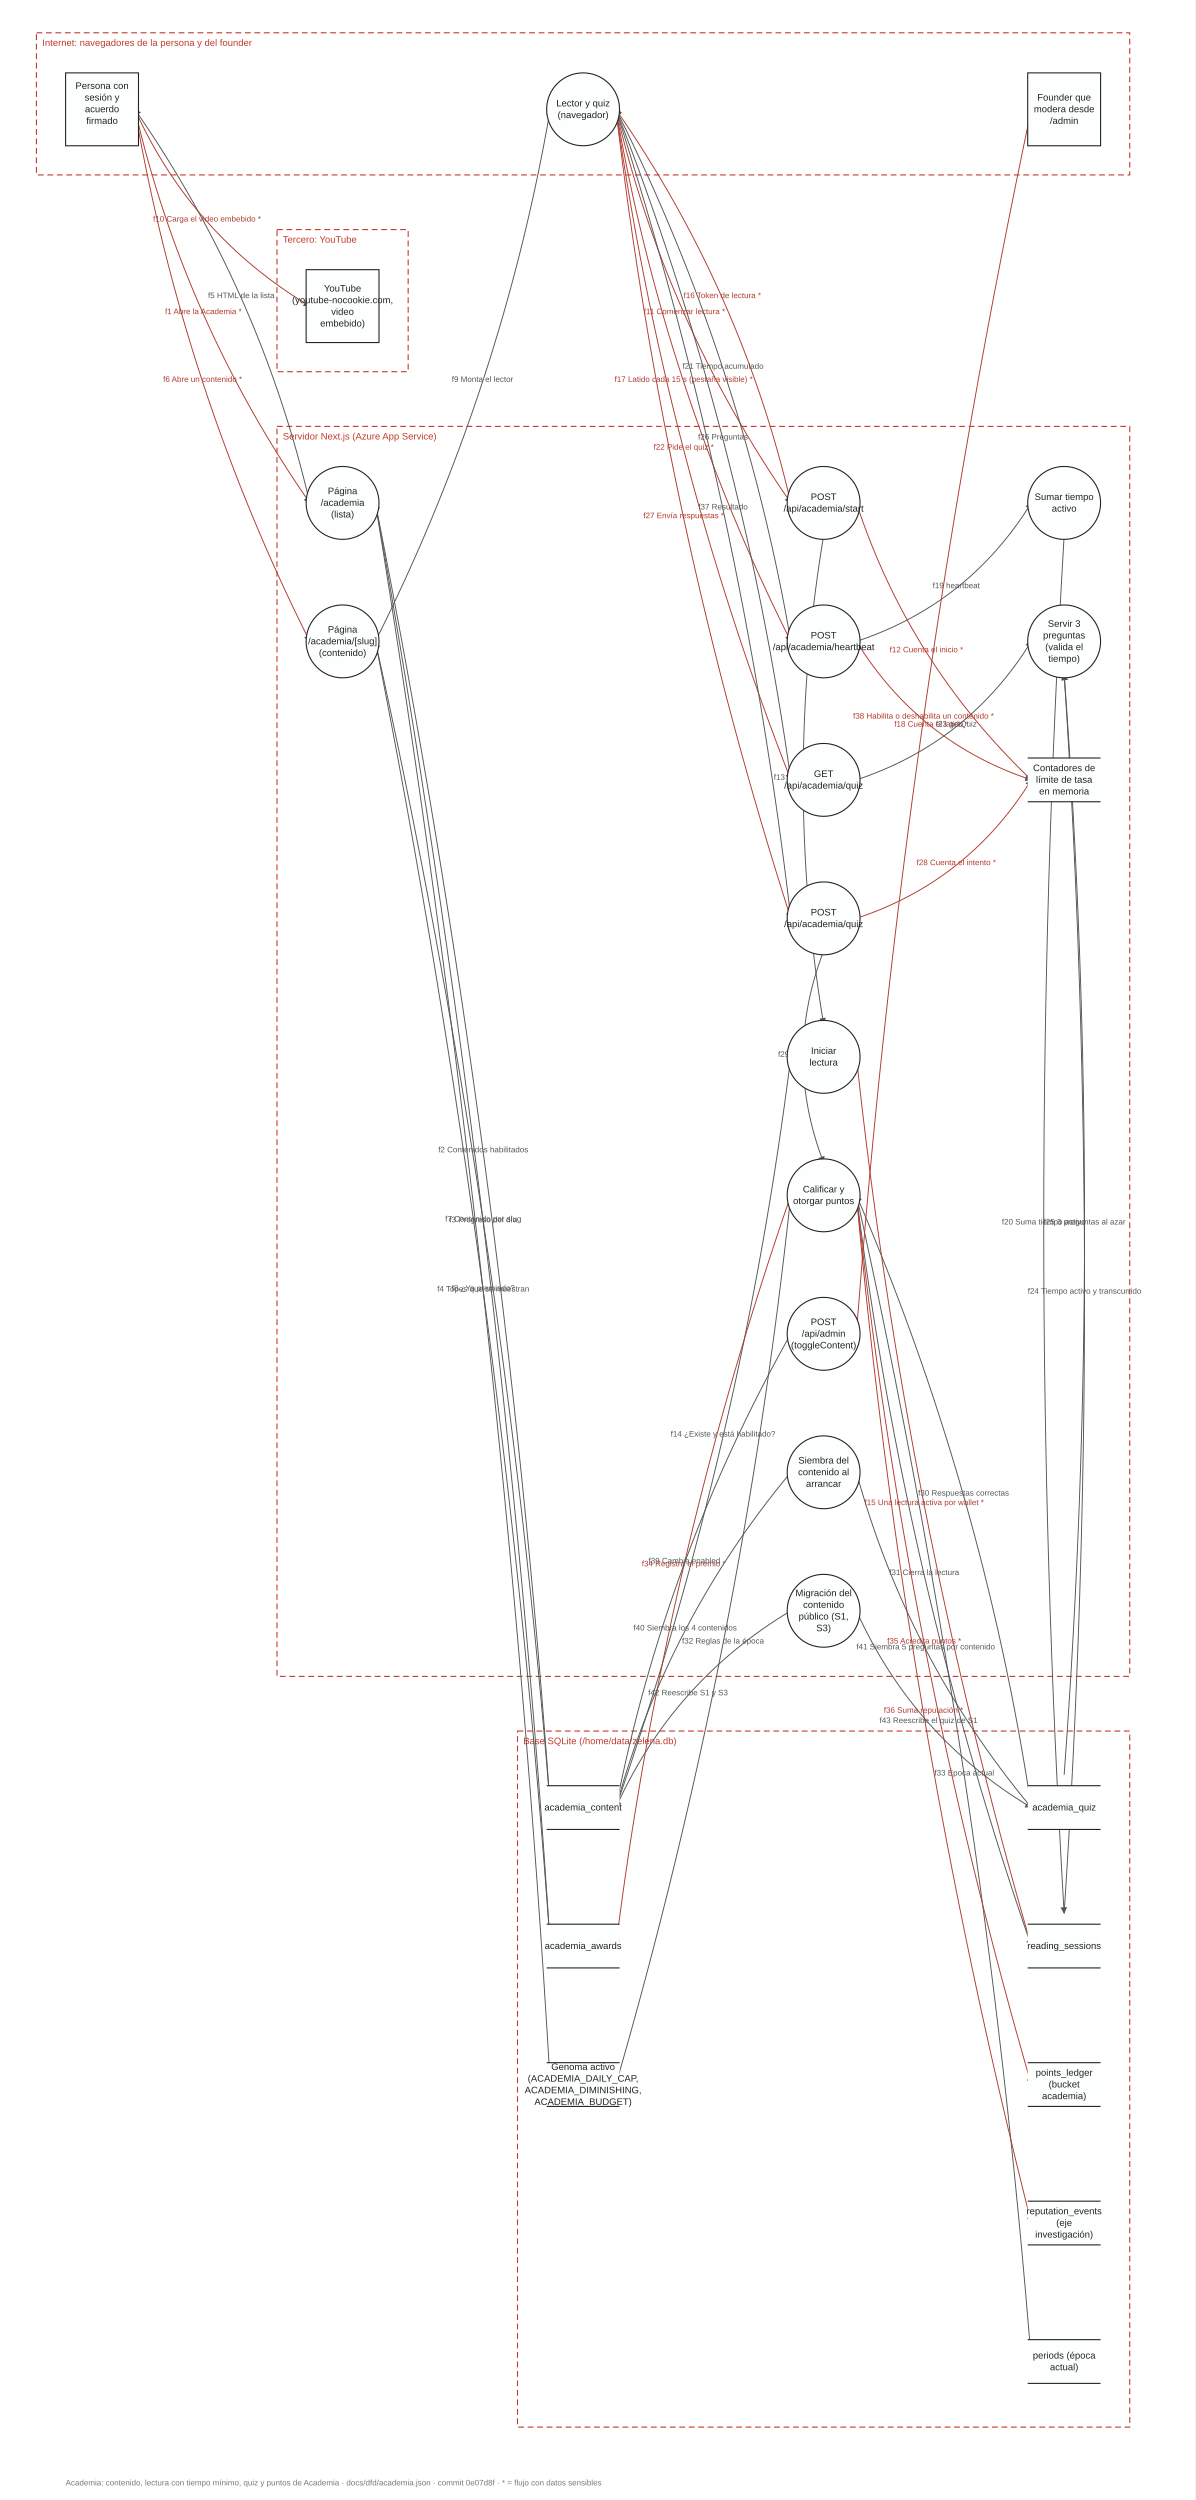
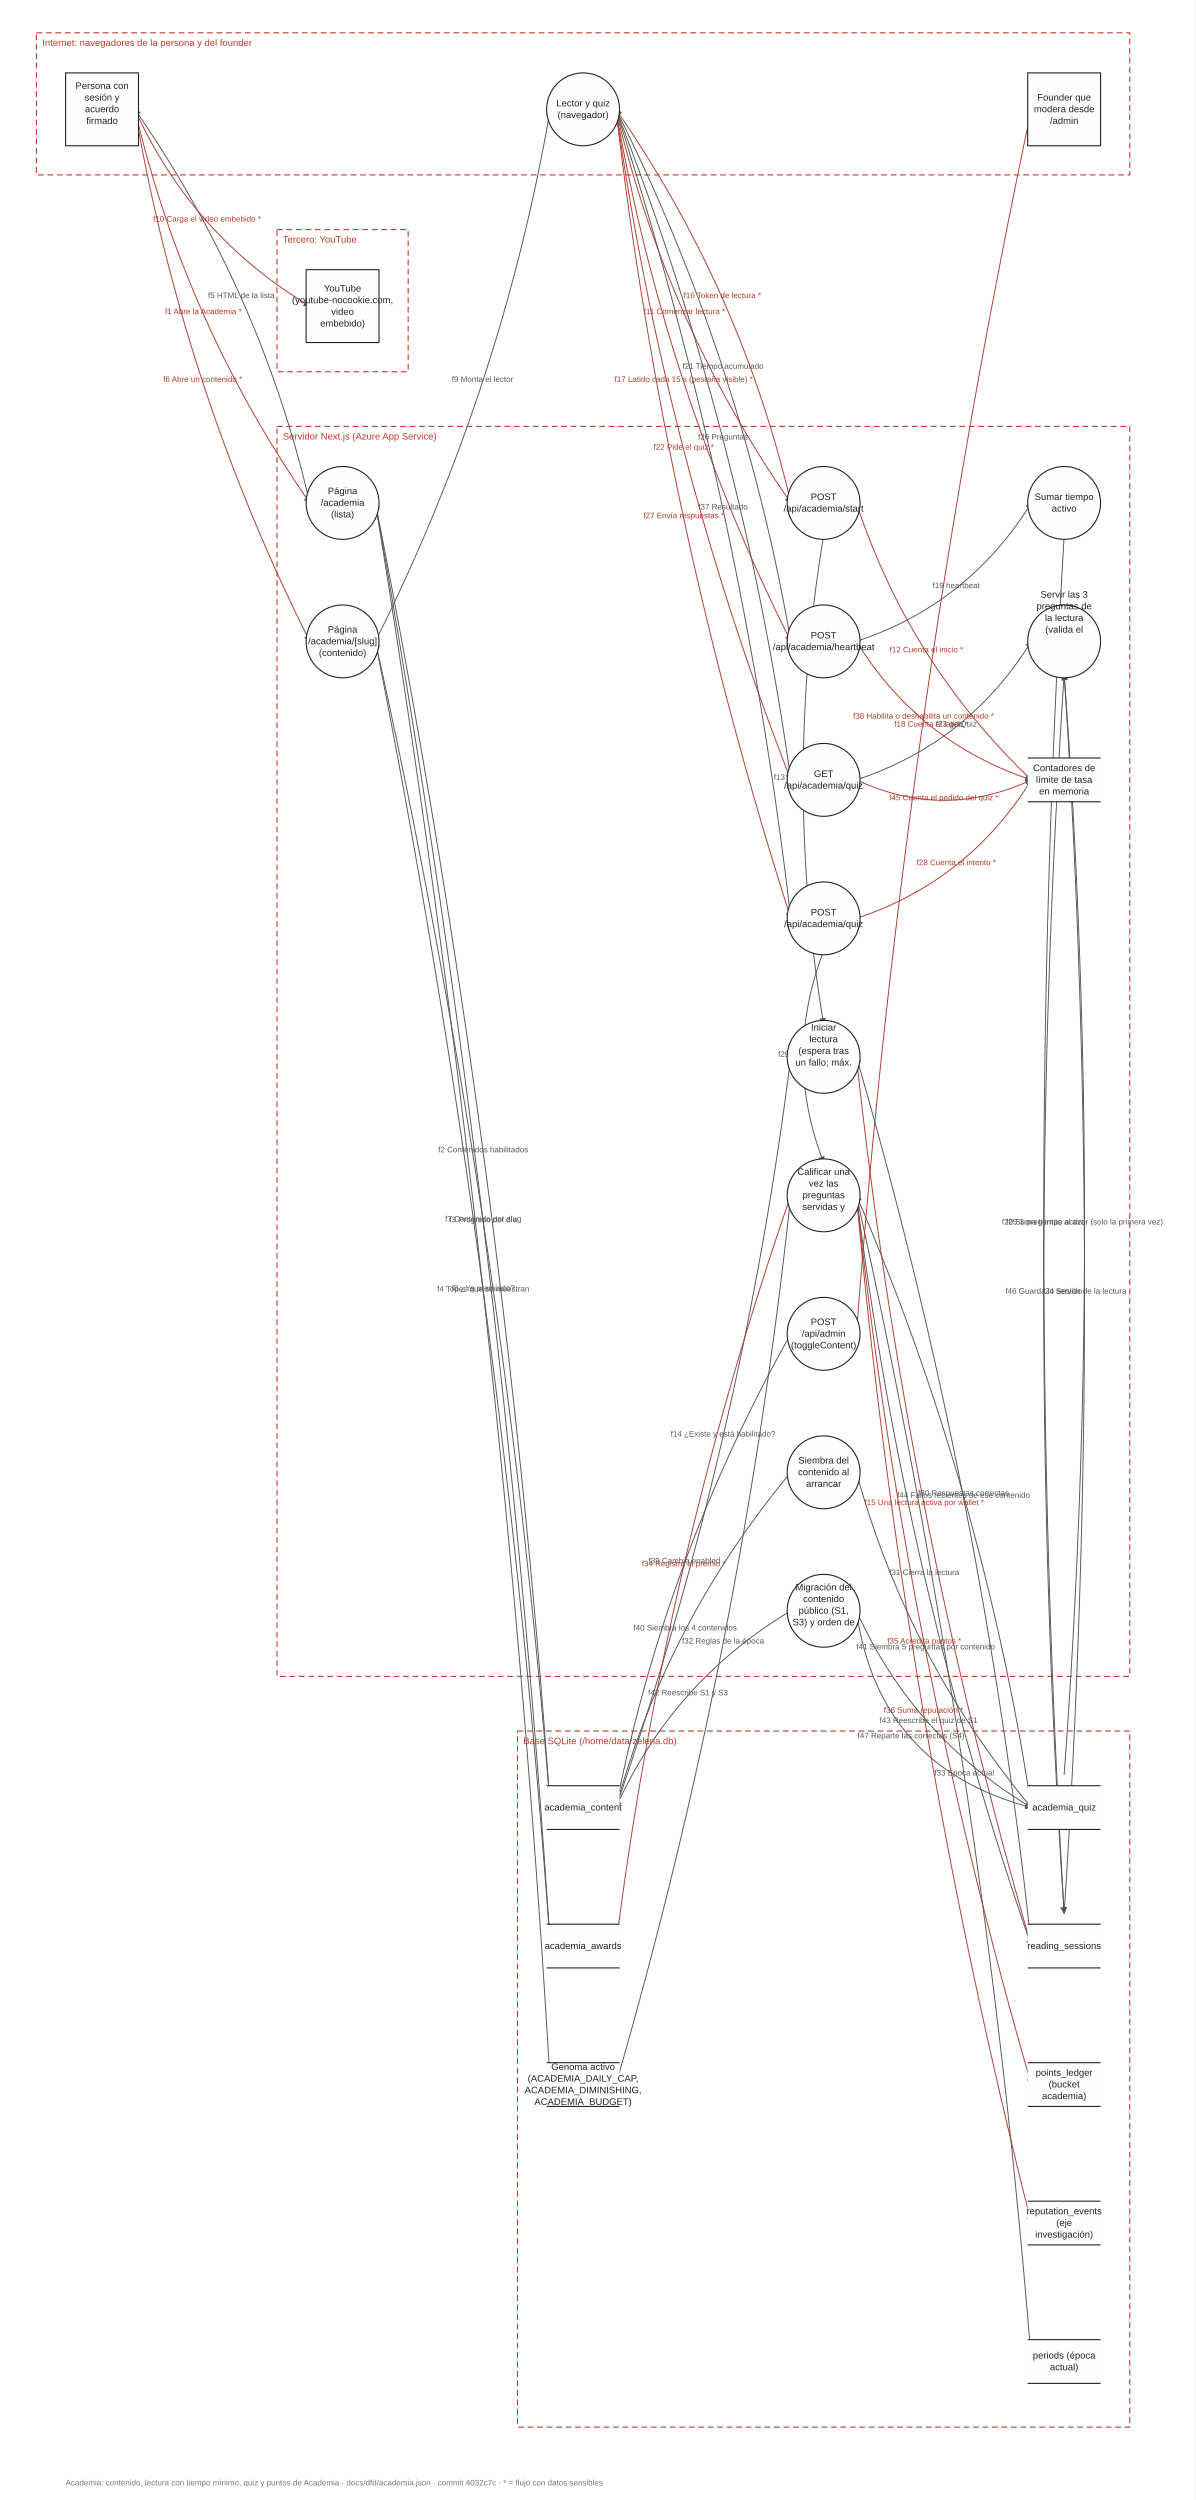
<svg xmlns="http://www.w3.org/2000/svg" viewBox="0 0 1640 3430" width="1640" height="3430" font-family="Segoe UI, Arial, sans-serif" font-size="13">
  <defs>
    <marker id="punta" viewBox="0 0 10 10" refX="9" refY="5" markerWidth="7" markerHeight="7" orient="auto-start-reverse">
      <path d="M0,0 L10,5 L0,10 z" fill="#555" />
    </marker>
  </defs>
  <rect width="1640" height="3430" fill="#ffffff" />
  <rect x="50" y="45" width="1500" height="195" fill="none" stroke="#c0392b" stroke-width="1.5" stroke-dasharray="8 5" />
  <text x="58" y="63" fill="#c0392b">Internet: navegadores de la persona y del founder</text>
  <rect x="380" y="315" width="180" height="195" fill="none" stroke="#c0392b" stroke-width="1.5" stroke-dasharray="8 5" />
  <text x="388" y="333" fill="#c0392b">Tercero: YouTube</text>
  <rect x="380" y="585" width="1170" height="1715" fill="none" stroke="#c0392b" stroke-width="1.5" stroke-dasharray="8 5" />
  <text x="388" y="603" fill="#c0392b">Servidor Next.js (Azure App Service)</text>
  <rect x="710" y="2375" width="840" height="955" fill="none" stroke="#c0392b" stroke-width="1.5" stroke-dasharray="8 5" />
  <text x="718" y="2393" fill="#c0392b">Base SQLite (/home/data/zelena.db)</text>
  <path d="M185,150 Q253,442 425,690" fill="none" stroke="#b03a2e" stroke-width="1.3" marker-end="url(#punta)" />
  <text x="279" y="431" text-anchor="middle" font-size="11" fill="#b03a2e">f1 Abre la Academia *</text>
  <path d="M755,2480 Q691,1577 515,690" fill="none" stroke="#555" stroke-width="1.3" marker-end="url(#punta)" />
  <text x="663" y="1581" text-anchor="middle" font-size="11" fill="#555">f2 Contenidos habilitados</text>
  <path d="M755,2670 Q691,1674 515,690" fill="none" stroke="#555" stroke-width="1.3" marker-end="url(#punta)" />
  <text x="663" y="1677" text-anchor="middle" font-size="11" fill="#555">f3 Progreso del día</text>
  <path d="M755,2860 Q691,1769 515,690" fill="none" stroke="#555" stroke-width="1.3" marker-end="url(#punta)" />
  <text x="663" y="1772" text-anchor="middle" font-size="11" fill="#555">f4 Topes que se muestran</text>
  <path d="M425,690 Q357,398 185,150" fill="none" stroke="#555" stroke-width="1.3" marker-end="url(#punta)" />
  <text x="331" y="409" text-anchor="middle" font-size="11" fill="#555">f5 HTML de la lista</text>
  <path d="M185,150 Q251,533 425,880" fill="none" stroke="#b03a2e" stroke-width="1.3" marker-end="url(#punta)" />
  <text x="278" y="524" text-anchor="middle" font-size="11" fill="#b03a2e">f6 Abre un contenido *</text>
  <path d="M755,2480 Q691,1672 515,880" fill="none" stroke="#555" stroke-width="1.3" marker-end="url(#punta)" />
  <text x="663" y="1676" text-anchor="middle" font-size="11" fill="#555">f7 Contenido por slug</text>
  <path d="M755,2670 Q691,1767 515,880" fill="none" stroke="#555" stroke-width="1.3" marker-end="url(#punta)" />
  <text x="663" y="1771" text-anchor="middle" font-size="11" fill="#555">f8 ¿Ya premiado?</text>
  <path d="M515,880 Q689,533 755,150" fill="none" stroke="#555" stroke-width="1.3" marker-end="url(#punta)" />
  <text x="662" y="524" text-anchor="middle" font-size="11" fill="#555">f9 Monta el lector</text>
  <path d="M185,150 Q263,323 425,420" fill="none" stroke="#b03a2e" stroke-width="1.3" marker-end="url(#punta)" />
  <text x="284" y="304" text-anchor="middle" font-size="11" fill="#b03a2e">f10 Carga el video embebido *</text>
  <path d="M845,150 Q913,442 1085,690" fill="none" stroke="#b03a2e" stroke-width="1.3" marker-end="url(#punta)" />
  <text x="939" y="431" text-anchor="middle" font-size="11" fill="#b03a2e">f11 Comenzar lectura *</text>
  <path d="M1175,690 Q1247,910 1415,1070" fill="none" stroke="#b03a2e" stroke-width="1.3" marker-end="url(#punta)" />
  <text x="1271" y="895" text-anchor="middle" font-size="11" fill="#b03a2e">f12 Cuenta el inicio *</text>
  <path d="M1130,735 Q1074,1070 1130,1405" fill="none" stroke="#555" stroke-width="1.3" marker-end="url(#punta)" />
  <text x="1102" y="1070" text-anchor="middle" font-size="11" fill="#555">f13 startReading</text>
  <path d="M845,2480 Q1019,1977 1085,1450" fill="none" stroke="#555" stroke-width="1.3" marker-end="url(#punta)" />
  <text x="992" y="1971" text-anchor="middle" font-size="11" fill="#555">f14 ¿Existe y está habilitado?</text>
  <path d="M1175,1450 Q1241,2070 1415,2670" fill="none" stroke="#b03a2e" stroke-width="1.3" marker-end="url(#punta)" />
  <text x="1268" y="2065" text-anchor="middle" font-size="11" fill="#b03a2e">f15 Una lectura activa por wallet *</text>
  <path d="M1085,690 Q1017,398 845,150" fill="none" stroke="#b03a2e" stroke-width="1.3" marker-end="url(#punta)" />
  <text x="991" y="409" text-anchor="middle" font-size="11" fill="#b03a2e">f16 Token de lectura *</text>
  <path d="M845,150 Q911,533 1085,880" fill="none" stroke="#b03a2e" stroke-width="1.3" marker-end="url(#punta)" />
  <text x="938" y="524" text-anchor="middle" font-size="11" fill="#b03a2e">f17 Latido cada 15 s (pestaña visible) *</text>
  <path d="M1175,880 Q1261,1019 1415,1070" fill="none" stroke="#b03a2e" stroke-width="1.3" marker-end="url(#punta)" />
  <text x="1278" y="997" text-anchor="middle" font-size="11" fill="#b03a2e">f18 Cuenta el latido *</text>
  <path d="M1175,880 Q1329,829 1415,690" fill="none" stroke="#555" stroke-width="1.3" marker-end="url(#punta)" />
  <text x="1312" y="807" text-anchor="middle" font-size="11" fill="#555">f19 heartbeat</text>
  <path d="M1460,735 Q1404,1680 1460,2625" fill="none" stroke="#555" stroke-width="1.3" marker-end="url(#punta)" />
  <text x="1432" y="1680" text-anchor="middle" font-size="11" fill="#555">f20 Suma tiempo activo</text>
  <path d="M1085,880 Q1019,497 845,150" fill="none" stroke="#555" stroke-width="1.3" marker-end="url(#punta)" />
  <text x="992" y="506" text-anchor="middle" font-size="11" fill="#555">f21 Tiempo acumulado</text>
  <path d="M845,150 Q911,624 1085,1070" fill="none" stroke="#b03a2e" stroke-width="1.3" marker-end="url(#punta)" />
  <text x="938" y="617" text-anchor="middle" font-size="11" fill="#b03a2e">f22 Pide el quiz *</text>
  <path d="M1175,1070 Q1329,1019 1415,880" fill="none" stroke="#555" stroke-width="1.3" marker-end="url(#punta)" />
  <text x="1312" y="997" text-anchor="middle" font-size="11" fill="#555">f23 getQuiz</text>
  <path d="M1460,2625 Q1516,1775 1460,925" fill="none" stroke="#555" stroke-width="1.3" marker-end="url(#punta)" />
-   <text x="1488" y="1775" text-anchor="middle" font-size="11" fill="#555">f24 Tiempo activo y transcurrido</text>
+   <text x="1488" y="1775" text-anchor="middle" font-size="11" fill="#555">f24 Sesión de la lectura</text>
  <path d="M1460,2435 Q1516,1680 1460,925" fill="none" stroke="#555" stroke-width="1.3" marker-end="url(#punta)" />
-   <text x="1488" y="1680" text-anchor="middle" font-size="11" fill="#555">f25 3 preguntas al azar</text>
+   <text x="1488" y="1680" text-anchor="middle" font-size="11" fill="#555">f25 3 preguntas al azar (solo la primera vez)</text>
  <path d="M1085,1070 Q1019,596 845,150" fill="none" stroke="#555" stroke-width="1.3" marker-end="url(#punta)" />
  <text x="992" y="603" text-anchor="middle" font-size="11" fill="#555">f26 Preguntas</text>
  <path d="M845,150 Q911,717 1085,1260" fill="none" stroke="#b03a2e" stroke-width="1.3" marker-end="url(#punta)" />
  <text x="938" y="711" text-anchor="middle" font-size="11" fill="#b03a2e">f27 Envía respuestas *</text>
  <path d="M1175,1260 Q1329,1209 1415,1070" fill="none" stroke="#b03a2e" stroke-width="1.3" marker-end="url(#punta)" />
  <text x="1312" y="1187" text-anchor="middle" font-size="11" fill="#b03a2e">f28 Cuenta el intento *</text>
  <path d="M1130,1305 Q1074,1450 1130,1595" fill="none" stroke="#555" stroke-width="1.3" marker-end="url(#punta)" />
  <text x="1102" y="1450" text-anchor="middle" font-size="11" fill="#555">f29 gradeQuiz</text>
  <path d="M1415,2480 Q1349,2044 1175,1640" fill="none" stroke="#555" stroke-width="1.3" marker-end="url(#punta)" />
  <text x="1322" y="2052" text-anchor="middle" font-size="11" fill="#555">f30 Respuestas correctas</text>
  <path d="M1175,1640 Q1241,2167 1415,2670" fill="none" stroke="#555" stroke-width="1.3" marker-end="url(#punta)" />
  <text x="1268" y="2161" text-anchor="middle" font-size="11" fill="#555">f31 Cierra la lectura</text>
  <path d="M845,2860 Q1019,2260 1085,1640" fill="none" stroke="#555" stroke-width="1.3" marker-end="url(#punta)" />
  <text x="992" y="2255" text-anchor="middle" font-size="11" fill="#555">f32 Reglas de la época</text>
  <path d="M1415,3240 Q1351,2432 1175,1640" fill="none" stroke="#555" stroke-width="1.3" marker-end="url(#punta)" />
  <text x="1323" y="2436" text-anchor="middle" font-size="11" fill="#555">f33 Época actual</text>
  <path d="M1085,1640 Q911,2143 845,2670" fill="none" stroke="#b03a2e" stroke-width="1.3" marker-end="url(#punta)" />
  <text x="938" y="2149" text-anchor="middle" font-size="11" fill="#b03a2e">f34 Registra el premio *</text>
  <path d="M1175,1640 Q1241,2260 1415,2860" fill="none" stroke="#b03a2e" stroke-width="1.3" marker-end="url(#punta)" />
  <text x="1268" y="2255" text-anchor="middle" font-size="11" fill="#b03a2e">f35 Acredita puntos *</text>
  <path d="M1175,1640 Q1239,2355 1415,3050" fill="none" stroke="#b03a2e" stroke-width="1.3" marker-end="url(#punta)" />
  <text x="1267" y="2350" text-anchor="middle" font-size="11" fill="#b03a2e">f36 Suma reputación *</text>
  <path d="M1085,1260 Q1019,693 845,150" fill="none" stroke="#555" stroke-width="1.3" marker-end="url(#punta)" />
  <text x="992" y="699" text-anchor="middle" font-size="11" fill="#555">f37 Resultado</text>
  <path d="M1415,150 Q1239,982 1175,1830" fill="none" stroke="#b03a2e" stroke-width="1.3" marker-end="url(#punta)" />
  <text x="1267" y="986" text-anchor="middle" font-size="11" fill="#b03a2e">f38 Habilita o deshabilita un contenido *</text>
  <path d="M1085,1830 Q913,2135 845,2480" fill="none" stroke="#555" stroke-width="1.3" marker-end="url(#punta)" />
  <text x="939" y="2145" text-anchor="middle" font-size="11" fill="#555">f39 Cambia enabled</text>
  <path d="M1085,2020 Q915,2224 845,2480" fill="none" stroke="#555" stroke-width="1.3" marker-end="url(#punta)" />
  <text x="940" y="2237" text-anchor="middle" font-size="11" fill="#555">f40 Siembra los 4 contenidos</text>
  <path d="M1175,2020 Q1245,2276 1415,2480" fill="none" stroke="#555" stroke-width="1.3" marker-end="url(#punta)" />
  <text x="1270" y="2263" text-anchor="middle" font-size="11" fill="#555">f41 Siembra 5 preguntas por contenido</text>
  <path d="M1085,2210 Q923,2307 845,2480" fill="none" stroke="#555" stroke-width="1.3" marker-end="url(#punta)" />
  <text x="944" y="2326" text-anchor="middle" font-size="11" fill="#555">f42 Reescribe S1 y S3</text>
  <path d="M1175,2210 Q1253,2383 1415,2480" fill="none" stroke="#555" stroke-width="1.3" marker-end="url(#punta)" />
  <text x="1274" y="2364" text-anchor="middle" font-size="11" fill="#555">f43 Reescribe el quiz de S1</text>
+   <path d="M1415,2670 Q1349,2050 1175,1450" fill="none" stroke="#555" stroke-width="1.3" marker-end="url(#punta)" />
+   <text x="1322" y="2055" text-anchor="middle" font-size="11" fill="#555">f44 Fallos recientes de ese contenido</text>
+   <path d="M1175,1070 Q1295,1126 1415,1070" fill="none" stroke="#b03a2e" stroke-width="1.3" marker-end="url(#punta)" />
+   <text x="1295" y="1098" text-anchor="middle" font-size="11" fill="#b03a2e">f45 Cuenta el pedido del quiz *</text>
+   <path d="M1460,925 Q1404,1775 1460,2625" fill="none" stroke="#555" stroke-width="1.3" marker-end="url(#punta)" />
+   <text x="1432" y="1775" text-anchor="middle" font-size="11" fill="#555">f46 Guarda lo servido</text>
+   <path d="M1175,2210 Q1205,2425 1415,2480" fill="none" stroke="#555" stroke-width="1.3" marker-end="url(#punta)" />
+   <text x="1250" y="2385" text-anchor="middle" font-size="11" fill="#555">f47 Reparte las correctas (S4)</text>
  <rect x="90" y="100" width="100" height="100" fill="#fdfefe" stroke="#222" stroke-width="1.5" />
  <text x="140" y="122" text-anchor="middle" fill="#222">Persona con</text>
  <text x="140" y="138" text-anchor="middle" fill="#222">sesión y</text>
  <text x="140" y="154" text-anchor="middle" fill="#222">acuerdo</text>
  <text x="140" y="170" text-anchor="middle" fill="#222">firmado</text>
  <rect x="1410" y="100" width="100" height="100" fill="#fdfefe" stroke="#222" stroke-width="1.5" />
  <text x="1460" y="138" text-anchor="middle" fill="#222">Founder que</text>
  <text x="1460" y="154" text-anchor="middle" fill="#222">modera desde</text>
  <text x="1460" y="170" text-anchor="middle" fill="#222">/admin</text>
  <rect x="420" y="370" width="100" height="100" fill="#fdfefe" stroke="#222" stroke-width="1.5" />
  <text x="470" y="400" text-anchor="middle" fill="#222">YouTube</text>
  <text x="470" y="416" text-anchor="middle" fill="#222">(youtube-nocookie.com,</text>
  <text x="470" y="432" text-anchor="middle" fill="#222">video</text>
  <text x="470" y="448" text-anchor="middle" fill="#222">embebido)</text>
  <circle cx="470" cy="690" r="50" fill="#fdfefe" stroke="#222" stroke-width="1.5" />
  <text x="470" y="678" text-anchor="middle" fill="#222">Página</text>
  <text x="470" y="694" text-anchor="middle" fill="#222">/academia</text>
  <text x="470" y="710" text-anchor="middle" fill="#222">(lista)</text>
  <circle cx="470" cy="880" r="50" fill="#fdfefe" stroke="#222" stroke-width="1.5" />
  <text x="470" y="868" text-anchor="middle" fill="#222">Página</text>
  <text x="470" y="884" text-anchor="middle" fill="#222">/academia/[slug]</text>
  <text x="470" y="900" text-anchor="middle" fill="#222">(contenido)</text>
  <circle cx="800" cy="150" r="50" fill="#fdfefe" stroke="#222" stroke-width="1.5" />
  <text x="800" y="146" text-anchor="middle" fill="#222">Lector y quiz</text>
  <text x="800" y="162" text-anchor="middle" fill="#222">(navegador)</text>
  <circle cx="1130" cy="690" r="50" fill="#fdfefe" stroke="#222" stroke-width="1.5" />
  <text x="1130" y="686" text-anchor="middle" fill="#222">POST</text>
  <text x="1130" y="702" text-anchor="middle" fill="#222">/api/academia/start</text>
  <circle cx="1130" cy="880" r="50" fill="#fdfefe" stroke="#222" stroke-width="1.5" />
  <text x="1130" y="876" text-anchor="middle" fill="#222">POST</text>
  <text x="1130" y="892" text-anchor="middle" fill="#222">/api/academia/heartbeat</text>
  <circle cx="1130" cy="1070" r="50" fill="#fdfefe" stroke="#222" stroke-width="1.5" />
  <text x="1130" y="1066" text-anchor="middle" fill="#222">GET</text>
  <text x="1130" y="1082" text-anchor="middle" fill="#222">/api/academia/quiz</text>
  <circle cx="1130" cy="1260" r="50" fill="#fdfefe" stroke="#222" stroke-width="1.5" />
  <text x="1130" y="1256" text-anchor="middle" fill="#222">POST</text>
  <text x="1130" y="1272" text-anchor="middle" fill="#222">/api/academia/quiz</text>
  <circle cx="1130" cy="1450" r="50" fill="#fdfefe" stroke="#222" stroke-width="1.5" />
-   <text x="1130" y="1446" text-anchor="middle" fill="#222">Iniciar</text>
-   <text x="1130" y="1462" text-anchor="middle" fill="#222">lectura</text>
+   <text x="1130" y="1414" text-anchor="middle" fill="#222">Iniciar</text>
+   <text x="1130" y="1430" text-anchor="middle" fill="#222">lectura</text>
+   <text x="1130" y="1446" text-anchor="middle" fill="#222">(espera tras</text>
+   <text x="1130" y="1462" text-anchor="middle" fill="#222">un fallo; máx.</text>
  <circle cx="1460" cy="690" r="50" fill="#fdfefe" stroke="#222" stroke-width="1.5" />
  <text x="1460" y="686" text-anchor="middle" fill="#222">Sumar tiempo</text>
  <text x="1460" y="702" text-anchor="middle" fill="#222">activo</text>
  <circle cx="1460" cy="880" r="50" fill="#fdfefe" stroke="#222" stroke-width="1.5" />
-   <text x="1460" y="860" text-anchor="middle" fill="#222">Servir 3</text>
-   <text x="1460" y="876" text-anchor="middle" fill="#222">preguntas</text>
-   <text x="1460" y="892" text-anchor="middle" fill="#222">(valida el</text>
-   <text x="1460" y="908" text-anchor="middle" fill="#222">tiempo)</text>
+   <text x="1460" y="820" text-anchor="middle" fill="#222">Servir las 3</text>
+   <text x="1460" y="836" text-anchor="middle" fill="#222">preguntas de</text>
+   <text x="1460" y="852" text-anchor="middle" fill="#222">la lectura</text>
+   <text x="1460" y="868" text-anchor="middle" fill="#222">(valida el</text>
  <circle cx="1130" cy="1640" r="50" fill="#fdfefe" stroke="#222" stroke-width="1.5" />
-   <text x="1130" y="1636" text-anchor="middle" fill="#222">Calificar y</text>
-   <text x="1130" y="1652" text-anchor="middle" fill="#222">otorgar puntos</text>
+   <text x="1130" y="1612" text-anchor="middle" fill="#222">Calificar una</text>
+   <text x="1130" y="1628" text-anchor="middle" fill="#222">vez las</text>
+   <text x="1130" y="1644" text-anchor="middle" fill="#222">preguntas</text>
+   <text x="1130" y="1660" text-anchor="middle" fill="#222">servidas y</text>
  <circle cx="1130" cy="1830" r="50" fill="#fdfefe" stroke="#222" stroke-width="1.5" />
  <text x="1130" y="1818" text-anchor="middle" fill="#222">POST</text>
  <text x="1130" y="1834" text-anchor="middle" fill="#222">/api/admin</text>
  <text x="1130" y="1850" text-anchor="middle" fill="#222">(toggleContent)</text>
  <circle cx="1130" cy="2020" r="50" fill="#fdfefe" stroke="#222" stroke-width="1.5" />
  <text x="1130" y="2008" text-anchor="middle" fill="#222">Siembra del</text>
  <text x="1130" y="2024" text-anchor="middle" fill="#222">contenido al</text>
  <text x="1130" y="2040" text-anchor="middle" fill="#222">arrancar</text>
  <circle cx="1130" cy="2210" r="50" fill="#fdfefe" stroke="#222" stroke-width="1.5" />
-   <text x="1130" y="2190" text-anchor="middle" fill="#222">Migración del</text>
-   <text x="1130" y="2206" text-anchor="middle" fill="#222">contenido</text>
-   <text x="1130" y="2222" text-anchor="middle" fill="#222">público (S1,</text>
-   <text x="1130" y="2238" text-anchor="middle" fill="#222">S3)</text>
+   <text x="1130" y="2182" text-anchor="middle" fill="#222">Migración del</text>
+   <text x="1130" y="2198" text-anchor="middle" fill="#222">contenido</text>
+   <text x="1130" y="2214" text-anchor="middle" fill="#222">público (S1,</text>
+   <text x="1130" y="2230" text-anchor="middle" fill="#222">S3) y orden de</text>
  <rect x="750" y="2450" width="100" height="60" fill="#fdfefe" stroke="none" />
  <line x1="750" y1="2450" x2="850" y2="2450" stroke="#222" stroke-width="1.5" />
  <line x1="750" y1="2510" x2="850" y2="2510" stroke="#222" stroke-width="1.5" />
  <text x="800" y="2484" text-anchor="middle" fill="#222">academia_content</text>
  <rect x="1410" y="2450" width="100" height="60" fill="#fdfefe" stroke="none" />
  <line x1="1410" y1="2450" x2="1510" y2="2450" stroke="#222" stroke-width="1.5" />
  <line x1="1410" y1="2510" x2="1510" y2="2510" stroke="#222" stroke-width="1.5" />
  <text x="1460" y="2484" text-anchor="middle" fill="#222">academia_quiz</text>
  <rect x="1410" y="2640" width="100" height="60" fill="#fdfefe" stroke="none" />
  <line x1="1410" y1="2640" x2="1510" y2="2640" stroke="#222" stroke-width="1.5" />
  <line x1="1410" y1="2700" x2="1510" y2="2700" stroke="#222" stroke-width="1.5" />
  <text x="1460" y="2674" text-anchor="middle" fill="#222">reading_sessions</text>
  <rect x="750" y="2640" width="100" height="60" fill="#fdfefe" stroke="none" />
  <line x1="750" y1="2640" x2="850" y2="2640" stroke="#222" stroke-width="1.5" />
  <line x1="750" y1="2700" x2="850" y2="2700" stroke="#222" stroke-width="1.5" />
  <text x="800" y="2674" text-anchor="middle" fill="#222">academia_awards</text>
  <rect x="1410" y="2830" width="100" height="60" fill="#fdfefe" stroke="none" />
  <line x1="1410" y1="2830" x2="1510" y2="2830" stroke="#222" stroke-width="1.5" />
  <line x1="1410" y1="2890" x2="1510" y2="2890" stroke="#222" stroke-width="1.5" />
  <text x="1460" y="2848" text-anchor="middle" fill="#222">points_ledger</text>
  <text x="1460" y="2864" text-anchor="middle" fill="#222">(bucket</text>
  <text x="1460" y="2880" text-anchor="middle" fill="#222">academia)</text>
  <rect x="1410" y="3020" width="100" height="60" fill="#fdfefe" stroke="none" />
  <line x1="1410" y1="3020" x2="1510" y2="3020" stroke="#222" stroke-width="1.5" />
  <line x1="1410" y1="3080" x2="1510" y2="3080" stroke="#222" stroke-width="1.5" />
  <text x="1460" y="3038" text-anchor="middle" fill="#222">reputation_events</text>
  <text x="1460" y="3054" text-anchor="middle" fill="#222">(eje</text>
  <text x="1460" y="3070" text-anchor="middle" fill="#222">investigación)</text>
  <rect x="750" y="2830" width="100" height="60" fill="#fdfefe" stroke="none" />
  <line x1="750" y1="2830" x2="850" y2="2830" stroke="#222" stroke-width="1.5" />
  <line x1="750" y1="2890" x2="850" y2="2890" stroke="#222" stroke-width="1.5" />
  <text x="800" y="2840" text-anchor="middle" fill="#222">Genoma activo</text>
  <text x="800" y="2856" text-anchor="middle" fill="#222">(ACADEMIA_DAILY_CAP,</text>
  <text x="800" y="2872" text-anchor="middle" fill="#222">ACADEMIA_DIMINISHING,</text>
  <text x="800" y="2888" text-anchor="middle" fill="#222">ACADEMIA_BUDGET)</text>
  <rect x="1410" y="3210" width="100" height="60" fill="#fdfefe" stroke="none" />
  <line x1="1410" y1="3210" x2="1510" y2="3210" stroke="#222" stroke-width="1.5" />
  <line x1="1410" y1="3270" x2="1510" y2="3270" stroke="#222" stroke-width="1.5" />
  <text x="1460" y="3236" text-anchor="middle" fill="#222">periods (época</text>
  <text x="1460" y="3252" text-anchor="middle" fill="#222">actual)</text>
  <rect x="1410" y="1040" width="100" height="60" fill="#fdfefe" stroke="none" />
  <line x1="1410" y1="1040" x2="1510" y2="1040" stroke="#222" stroke-width="1.5" />
  <line x1="1410" y1="1100" x2="1510" y2="1100" stroke="#222" stroke-width="1.5" />
  <text x="1460" y="1058" text-anchor="middle" fill="#222">Contadores de</text>
  <text x="1460" y="1074" text-anchor="middle" fill="#222">límite de tasa</text>
  <text x="1460" y="1090" text-anchor="middle" fill="#222">en memoria</text>
-   <text x="90" y="3410" font-size="11" fill="#777">Academia: contenido, lectura con tiempo mínimo, quiz y puntos de Academia · docs/dfd/academia.json · commit 0e07d8f · * = flujo con datos sensibles</text>
+   <text x="90" y="3410" font-size="11" fill="#777">Academia: contenido, lectura con tiempo mínimo, quiz y puntos de Academia · docs/dfd/academia.json · commit 4032c7c · * = flujo con datos sensibles</text>
</svg>
